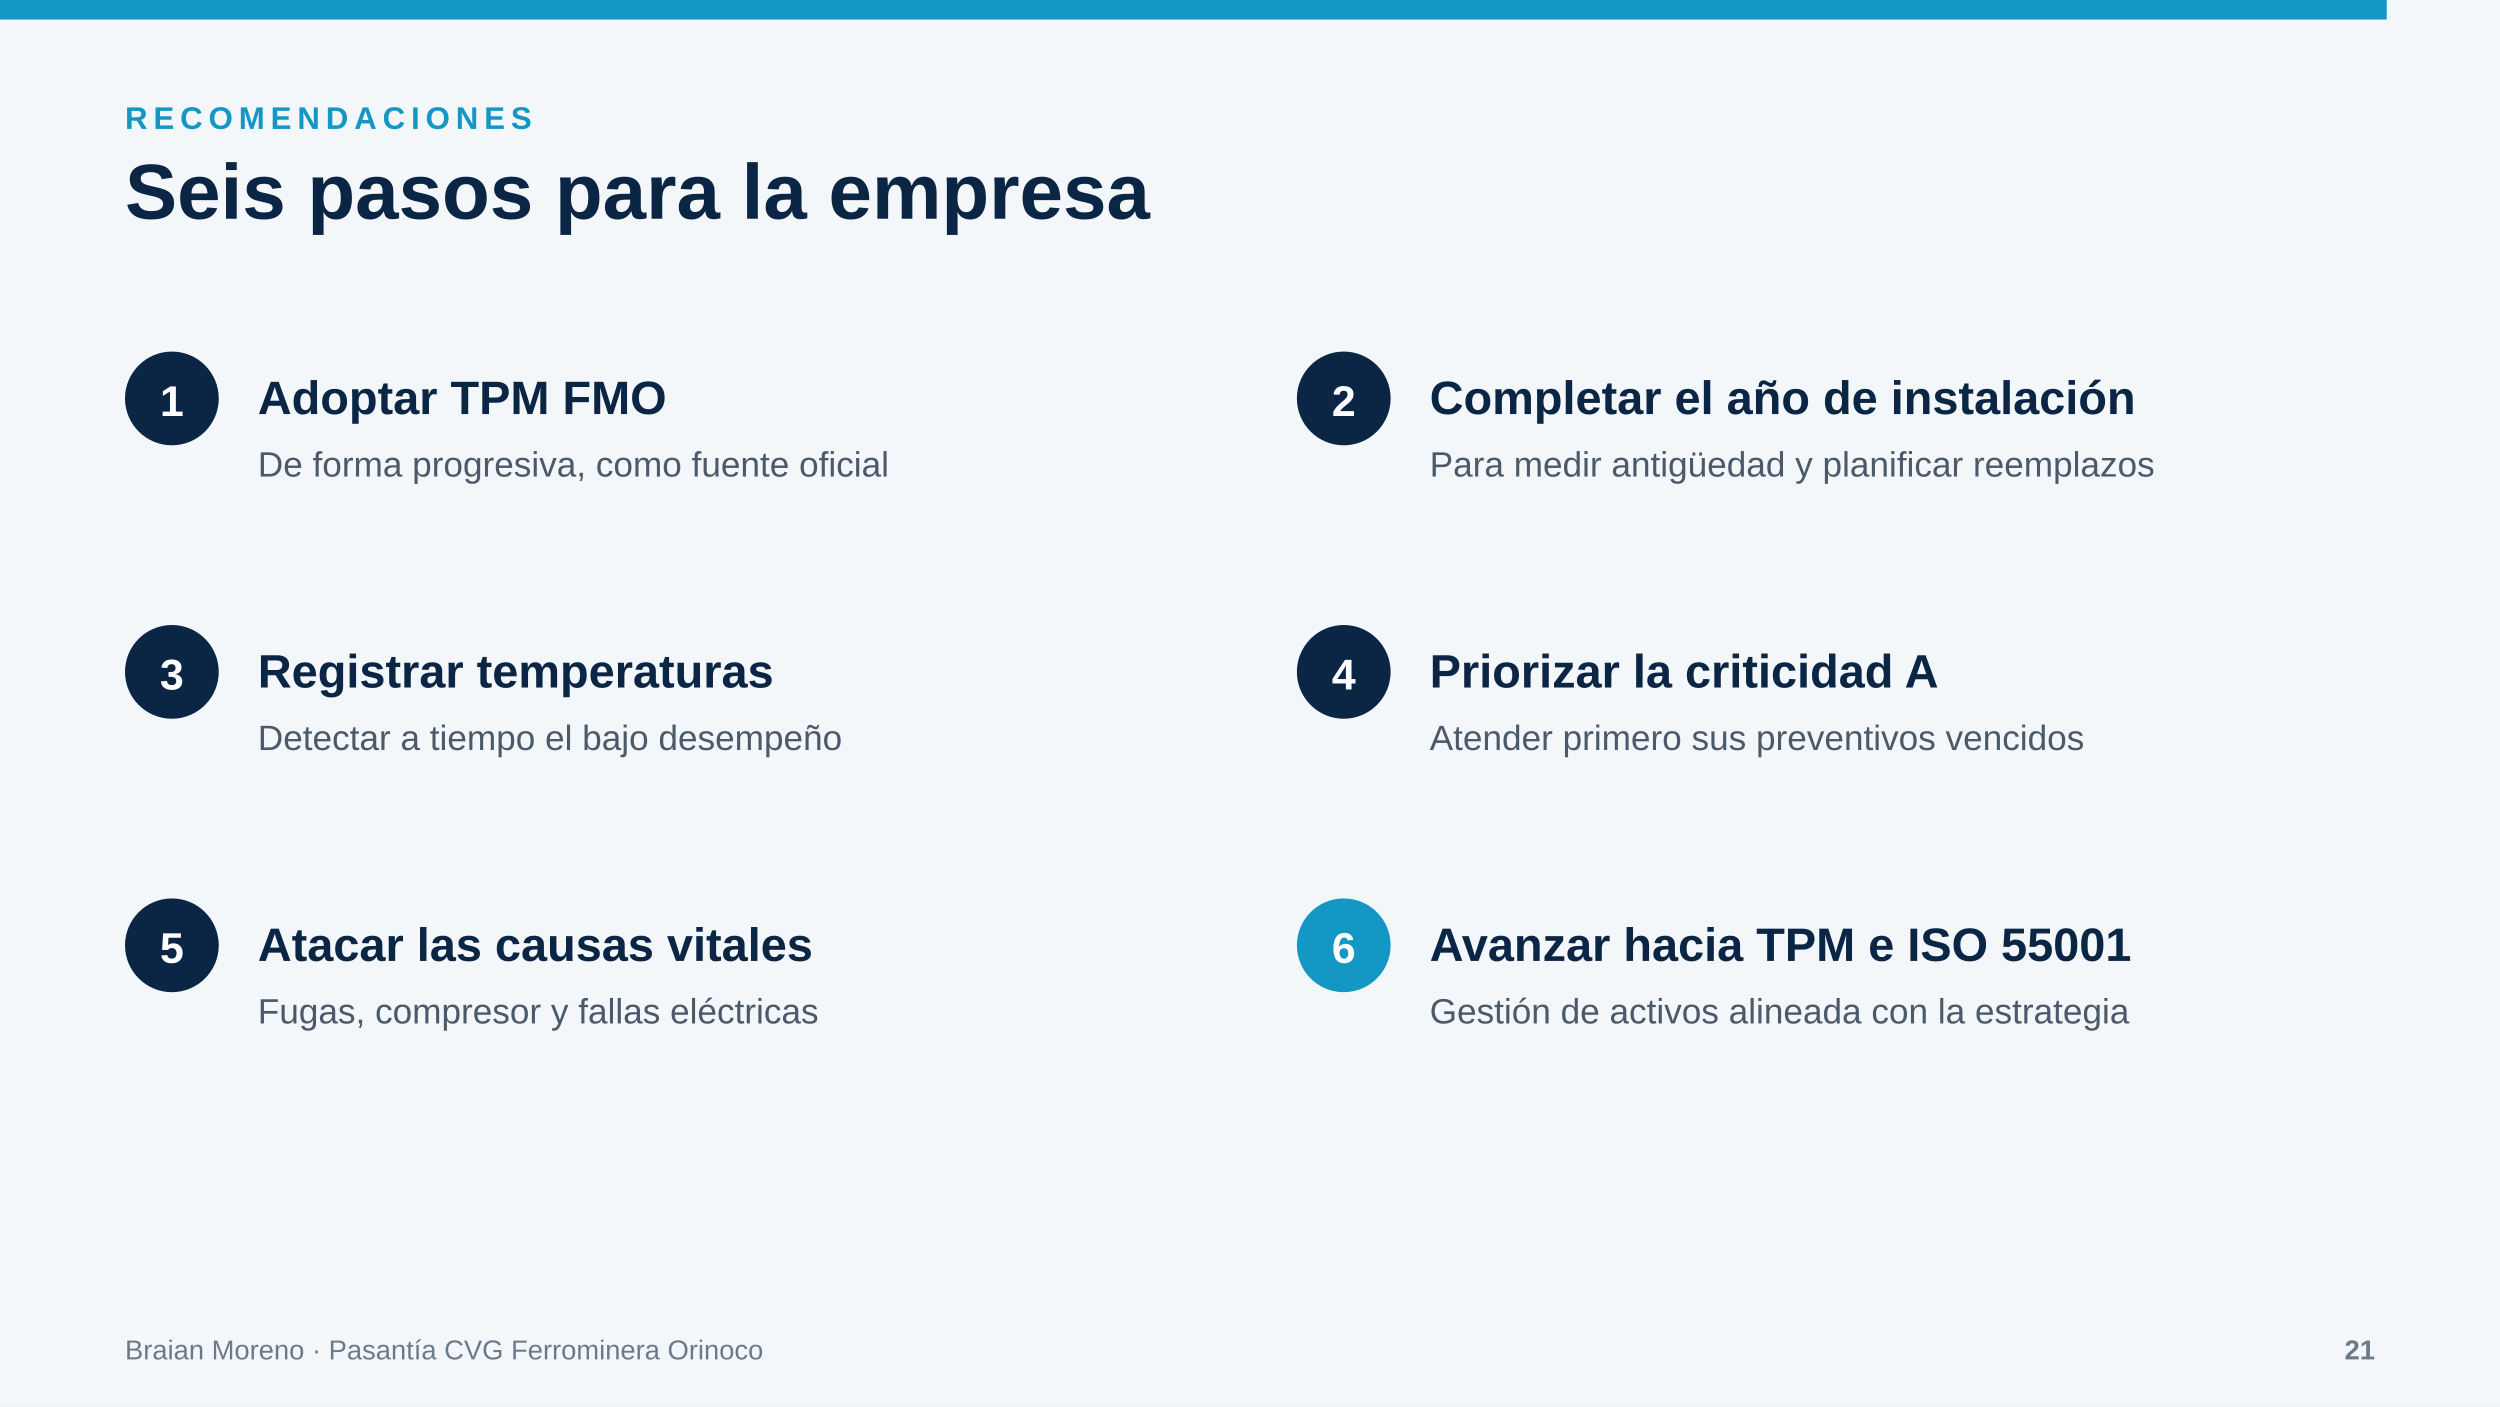
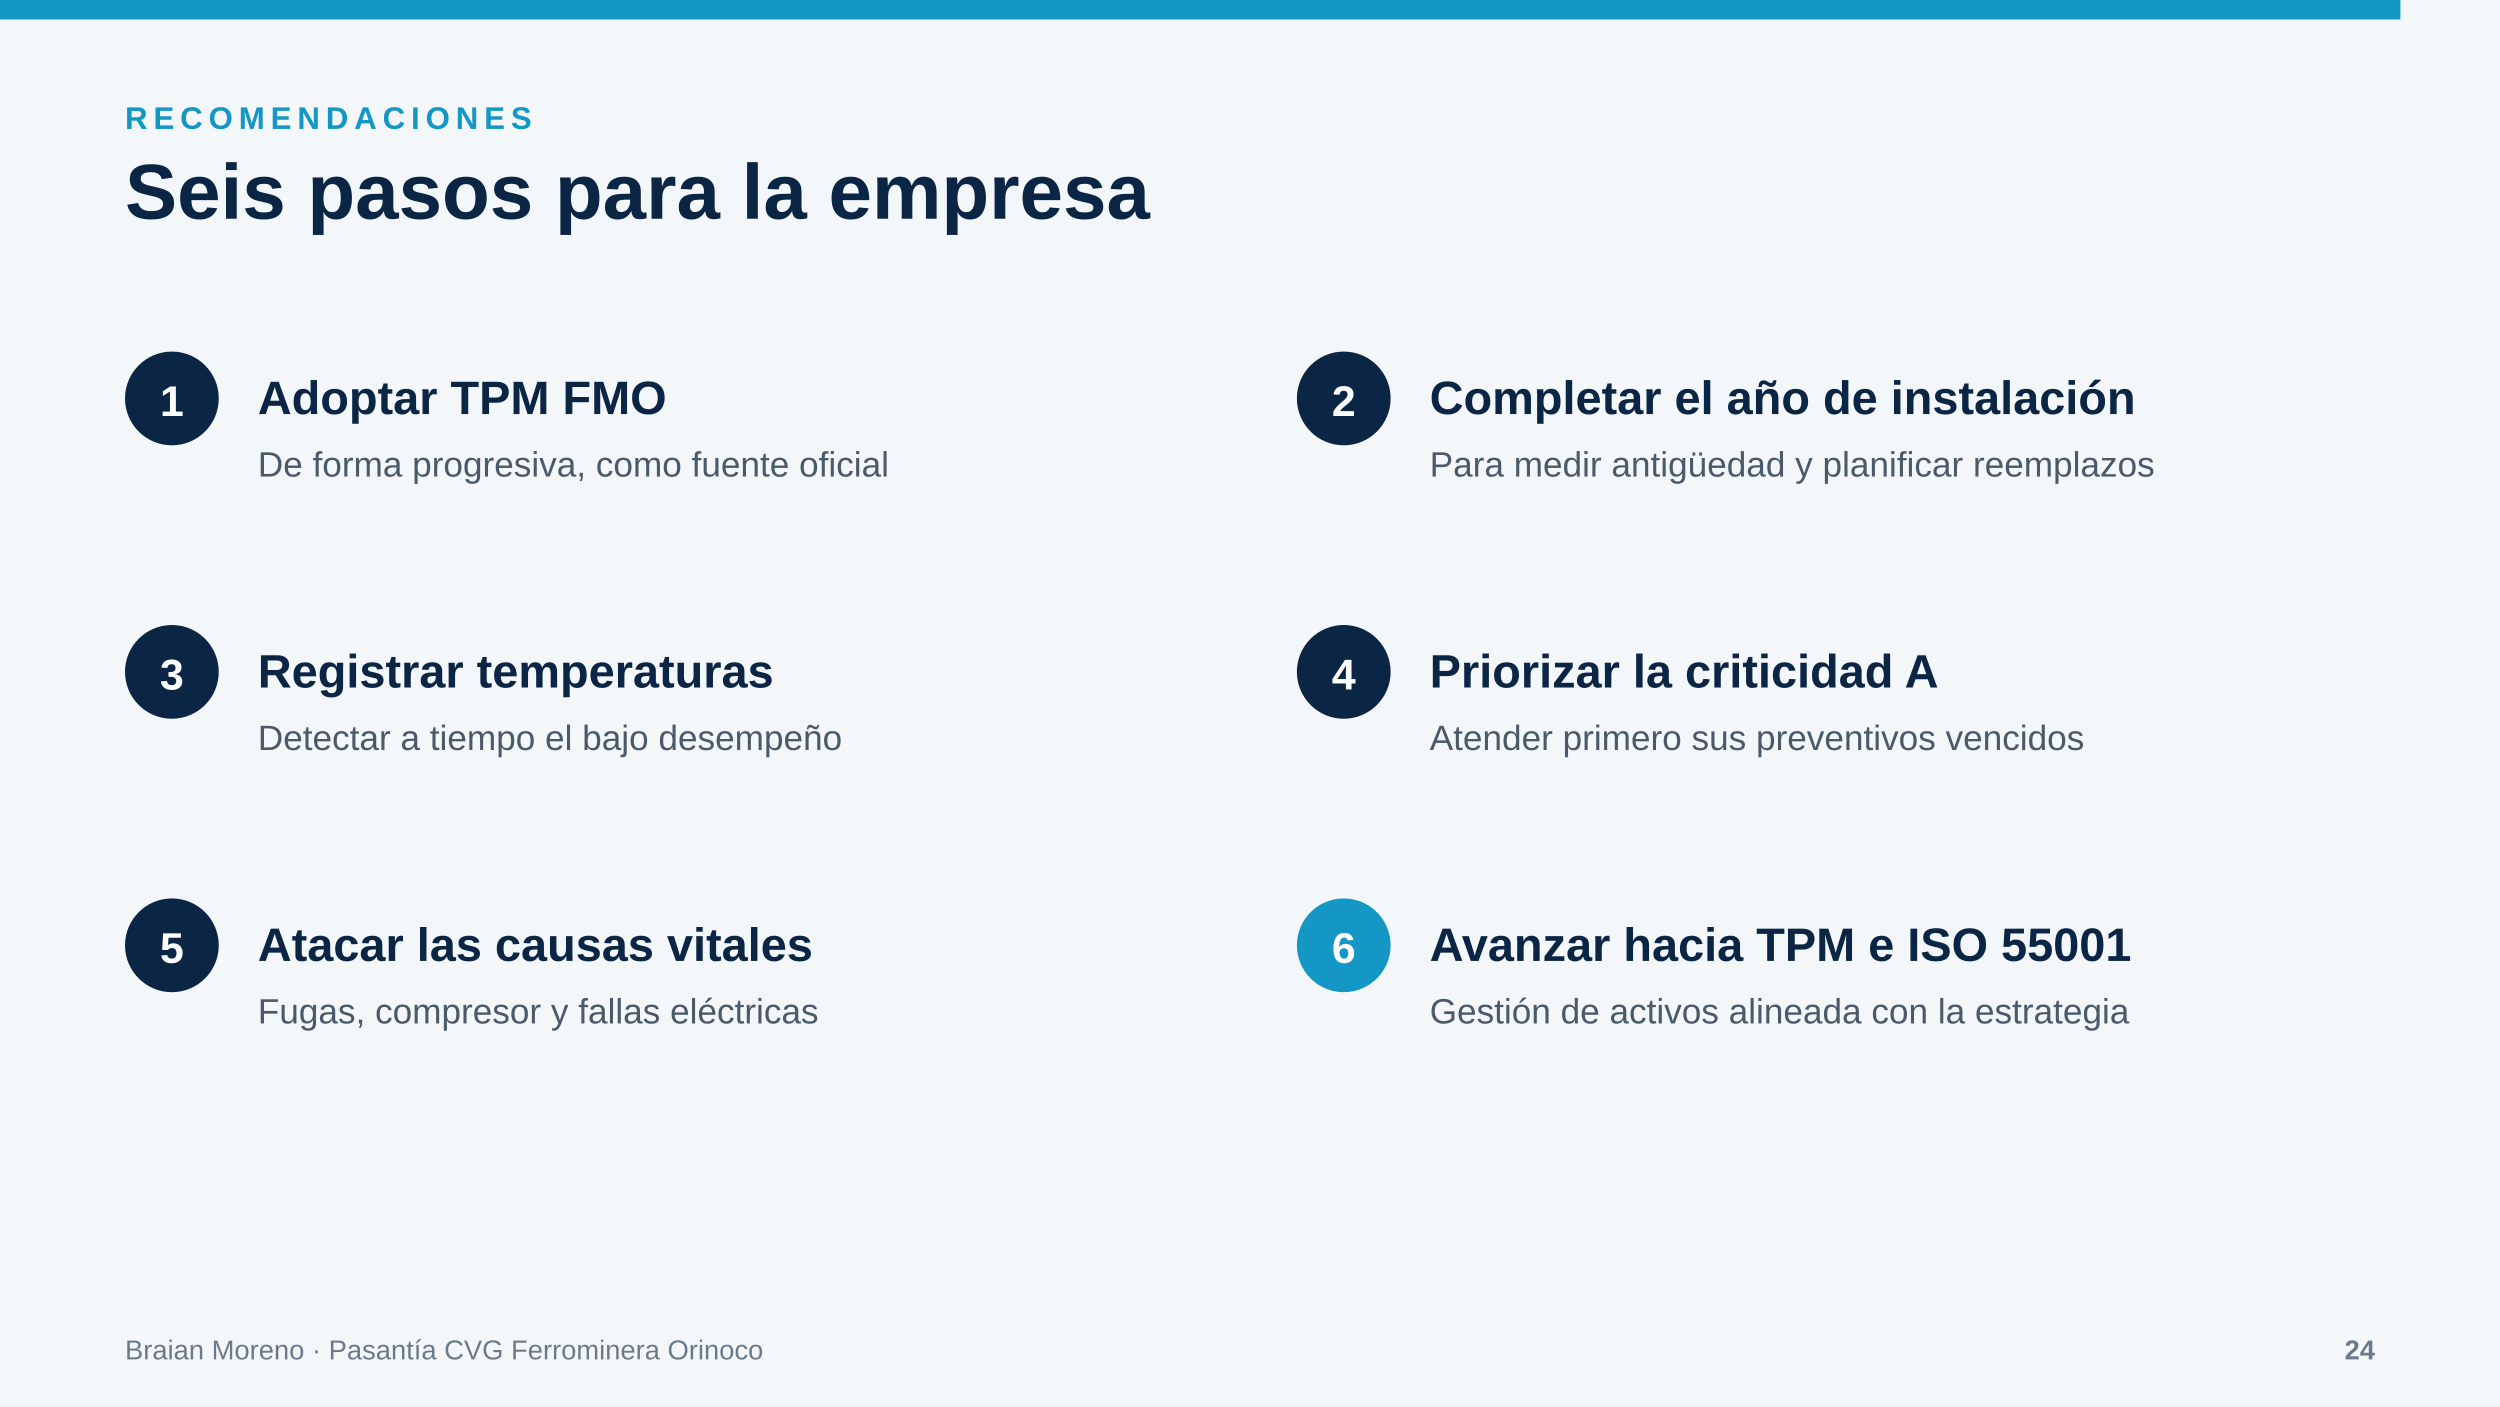
<svg xmlns="http://www.w3.org/2000/svg" viewBox="0 0 1280 720" lang="es-VE" data-pptx-page-role="content" font-family="Segoe UI, Arial, sans-serif">
  <rect id="bg" data-pptx-role="background" x="0" y="0" width="1280" height="720" fill="#F4F7FA" />
-   <g id="barra-avance" data-pptx-role="decoration" data-pptx-bounds="0 0 1222 10">
-     <rect x="0" y="0" width="1222" height="10" fill="#1497C4" />
+   <g id="barra-avance" data-pptx-role="decoration" data-pptx-bounds="0 0 1229 10">
+     <rect x="0" y="0" width="1229" height="10" fill="#1497C4" />
  </g>
  <g id="titulo" data-pptx-bounds="60 40 1160 90" font-weight="bold">
    <text x="64" y="66" font-size="16" fill="#1497C4" letter-spacing="3">RECOMENDACIONES</text>
    <text x="64" y="112" font-size="40" fill="#0B2545">Seis pasos para la empresa</text>
  </g>
  <g id="rec-adoptar" data-pptx-bounds="60 170 560 120">
    <circle cx="88" cy="204" r="24" fill="#0B2545" />
    <text x="88" y="213" font-size="22" font-weight="bold" fill="#FFFFFF" text-anchor="middle">1</text>
    <text x="132" y="212" font-size="24" font-weight="bold" fill="#0B2545">Adoptar TPM FMO</text>
    <text x="132" y="244" font-size="18" fill="#4A5A6A">De forma progresiva, como fuente oficial</text>
  </g>
  <g id="rec-antiguedad" data-pptx-bounds="660 170 560 120">
    <circle cx="688" cy="204" r="24" fill="#0B2545" />
    <text x="688" y="213" font-size="22" font-weight="bold" fill="#FFFFFF" text-anchor="middle">2</text>
    <text x="732" y="212" font-size="24" font-weight="bold" fill="#0B2545">Completar el año de instalación</text>
    <text x="732" y="244" font-size="18" fill="#4A5A6A">Para medir antigüedad y planificar reemplazos</text>
  </g>
  <g id="rec-temperatura" data-pptx-bounds="60 310 560 120">
    <circle cx="88" cy="344" r="24" fill="#0B2545" />
    <text x="88" y="353" font-size="22" font-weight="bold" fill="#FFFFFF" text-anchor="middle">3</text>
    <text x="132" y="352" font-size="24" font-weight="bold" fill="#0B2545">Registrar temperaturas</text>
    <text x="132" y="384" font-size="18" fill="#4A5A6A">Detectar a tiempo el bajo desempeño</text>
  </g>
  <g id="rec-criticidad" data-pptx-bounds="660 310 560 120">
    <circle cx="688" cy="344" r="24" fill="#0B2545" />
    <text x="688" y="353" font-size="22" font-weight="bold" fill="#FFFFFF" text-anchor="middle">4</text>
    <text x="732" y="352" font-size="24" font-weight="bold" fill="#0B2545">Priorizar la criticidad A</text>
    <text x="732" y="384" font-size="18" fill="#4A5A6A">Atender primero sus preventivos vencidos</text>
  </g>
  <g id="rec-pareto" data-pptx-bounds="60 450 560 120">
    <circle cx="88" cy="484" r="24" fill="#0B2545" />
    <text x="88" y="493" font-size="22" font-weight="bold" fill="#FFFFFF" text-anchor="middle">5</text>
    <text x="132" y="492" font-size="24" font-weight="bold" fill="#0B2545">Atacar las causas vitales</text>
    <text x="132" y="524" font-size="18" fill="#4A5A6A">Fugas, compresor y fallas eléctricas</text>
  </g>
  <g id="rec-iso" data-pptx-bounds="660 450 560 120">
    <circle cx="688" cy="484" r="24" fill="#1497C4" />
    <text x="688" y="493" font-size="22" font-weight="bold" fill="#FFFFFF" text-anchor="middle">6</text>
    <text x="732" y="492" font-size="24" font-weight="bold" fill="#0B2545">Avanzar hacia TPM e ISO 55001</text>
    <text x="732" y="524" font-size="18" fill="#4A5A6A">Gestión de activos alineada con la estrategia</text>
  </g>
  <g id="pie" data-pptx-role="footer" data-pptx-bounds="60 676 1160 28" fill="#6B7A89" font-size="14">
    <text x="64" y="696">Braian Moreno · Pasantía CVG Ferrominera Orinoco</text>
-     <text x="1216" y="696" font-weight="bold" text-anchor="end">21</text>
+     <text x="1216" y="696" font-weight="bold" text-anchor="end">24</text>
  </g>
</svg>
